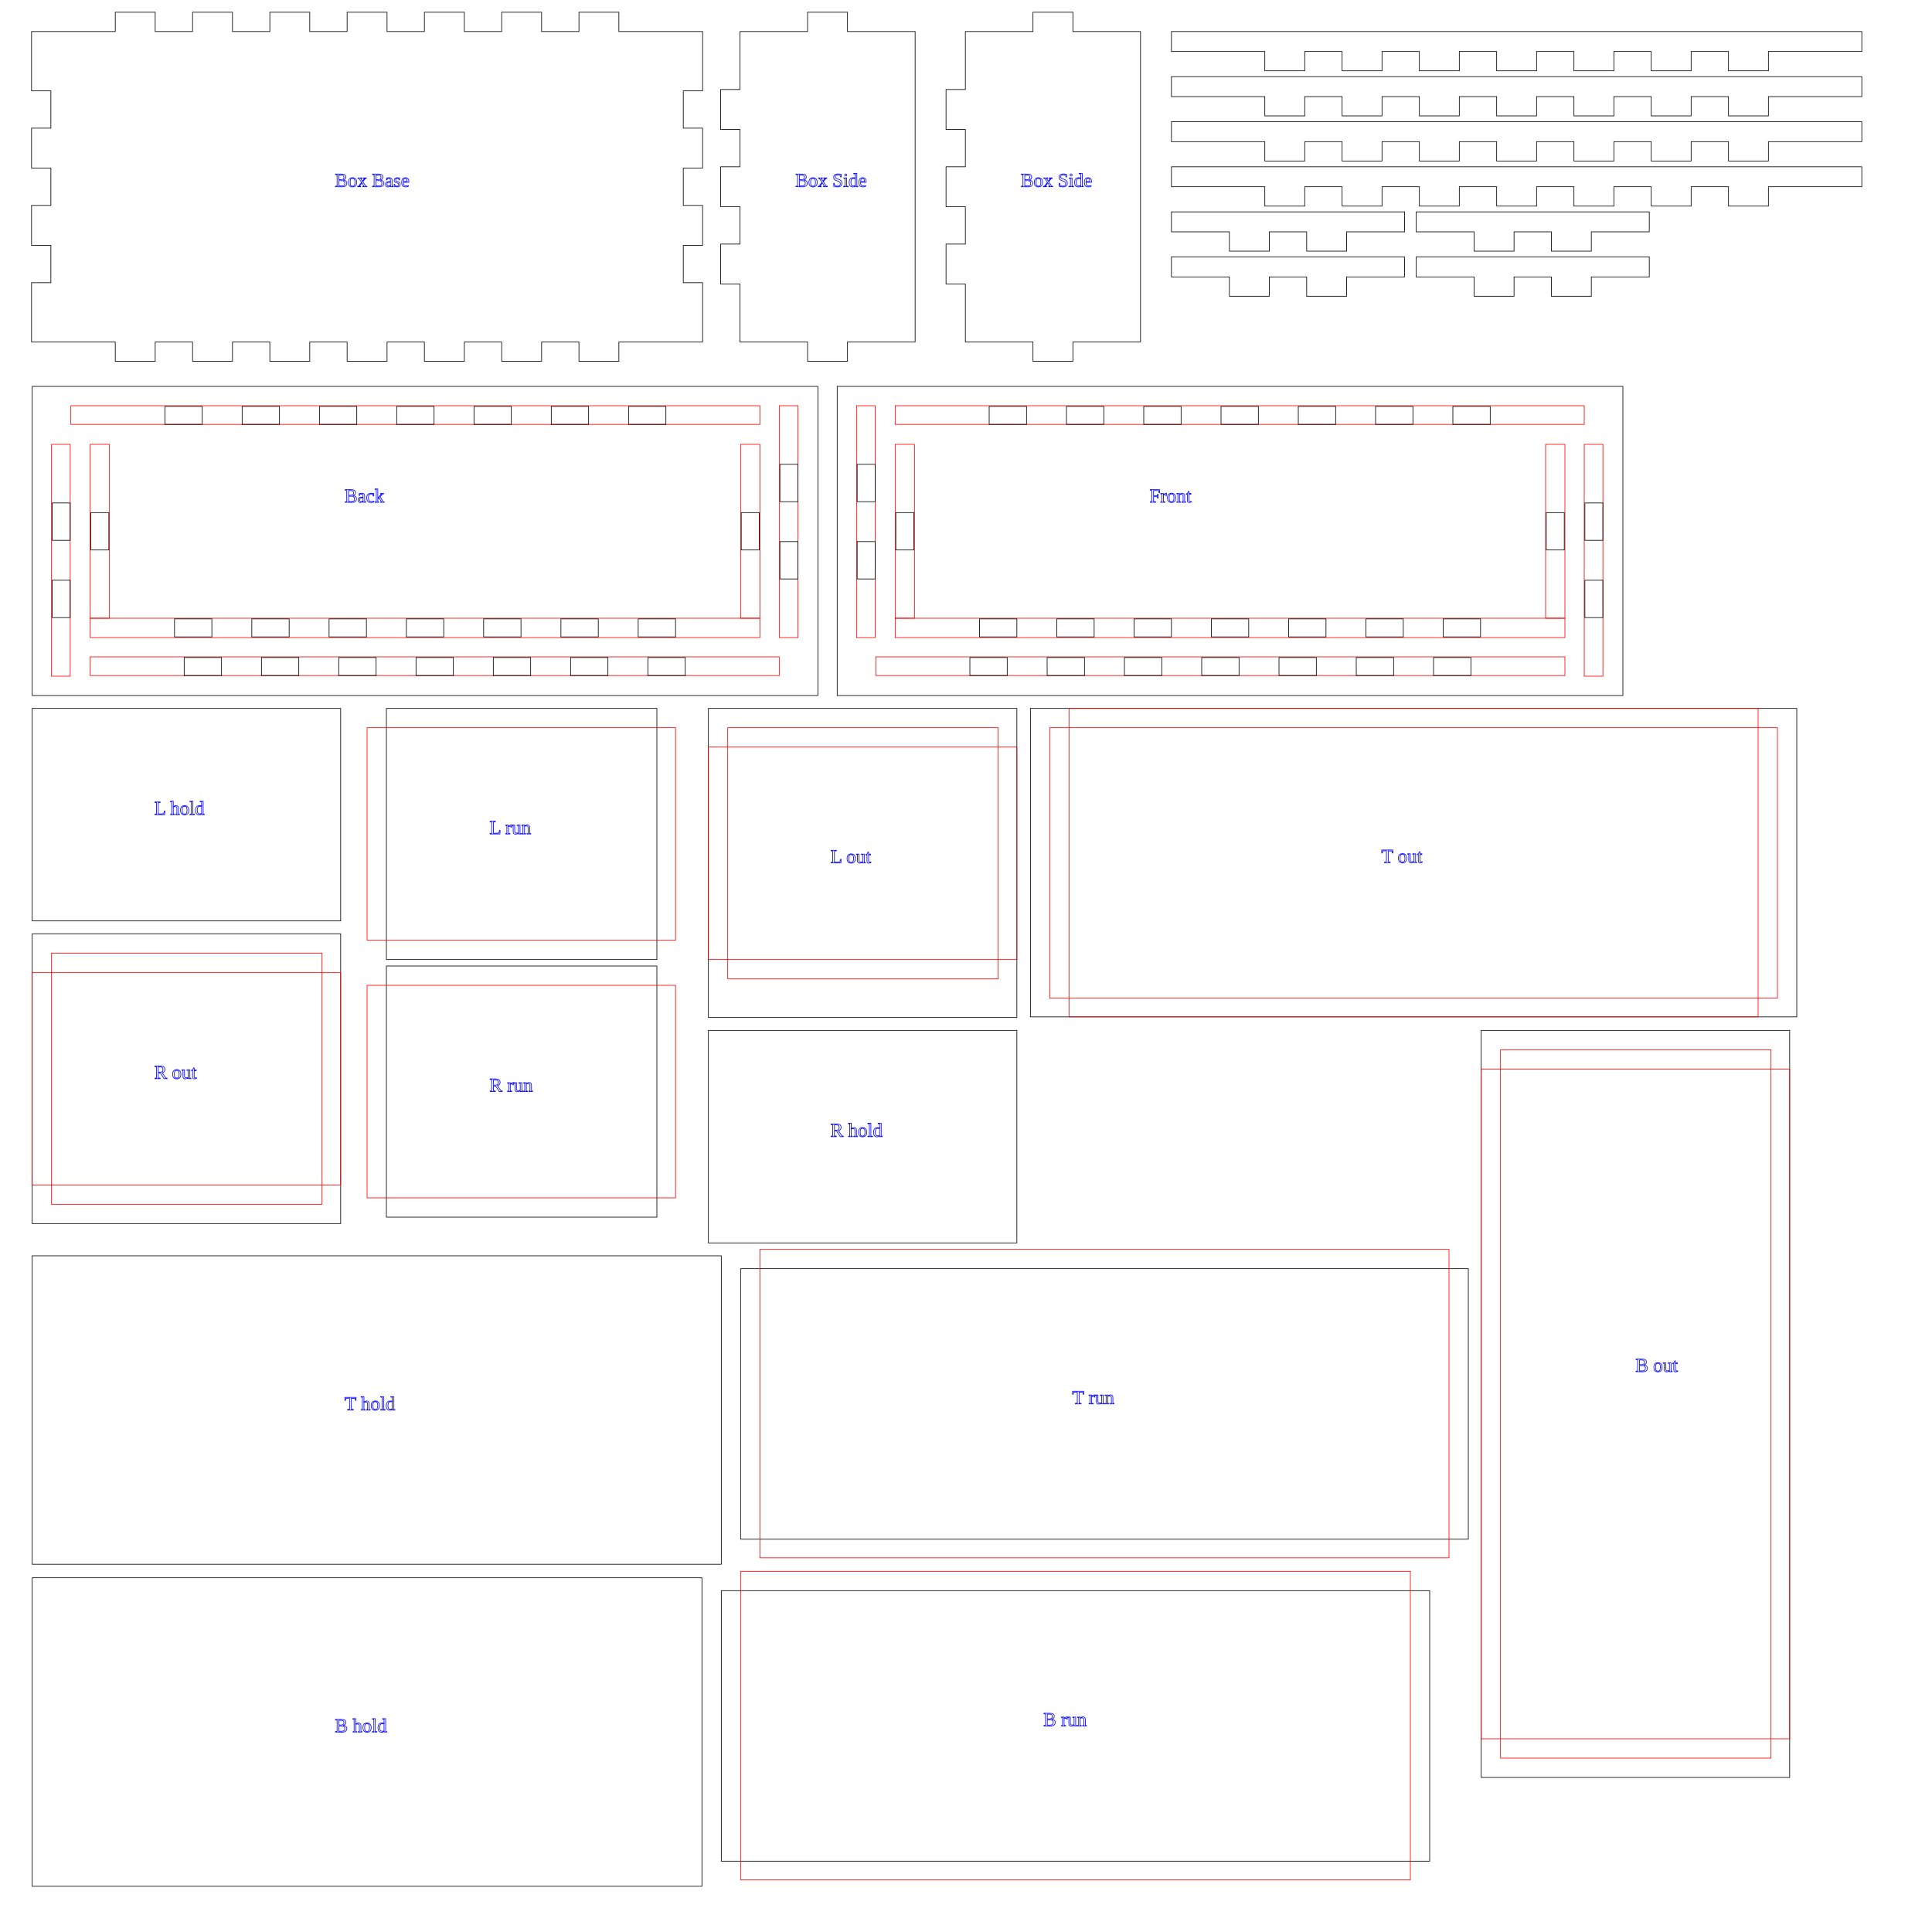
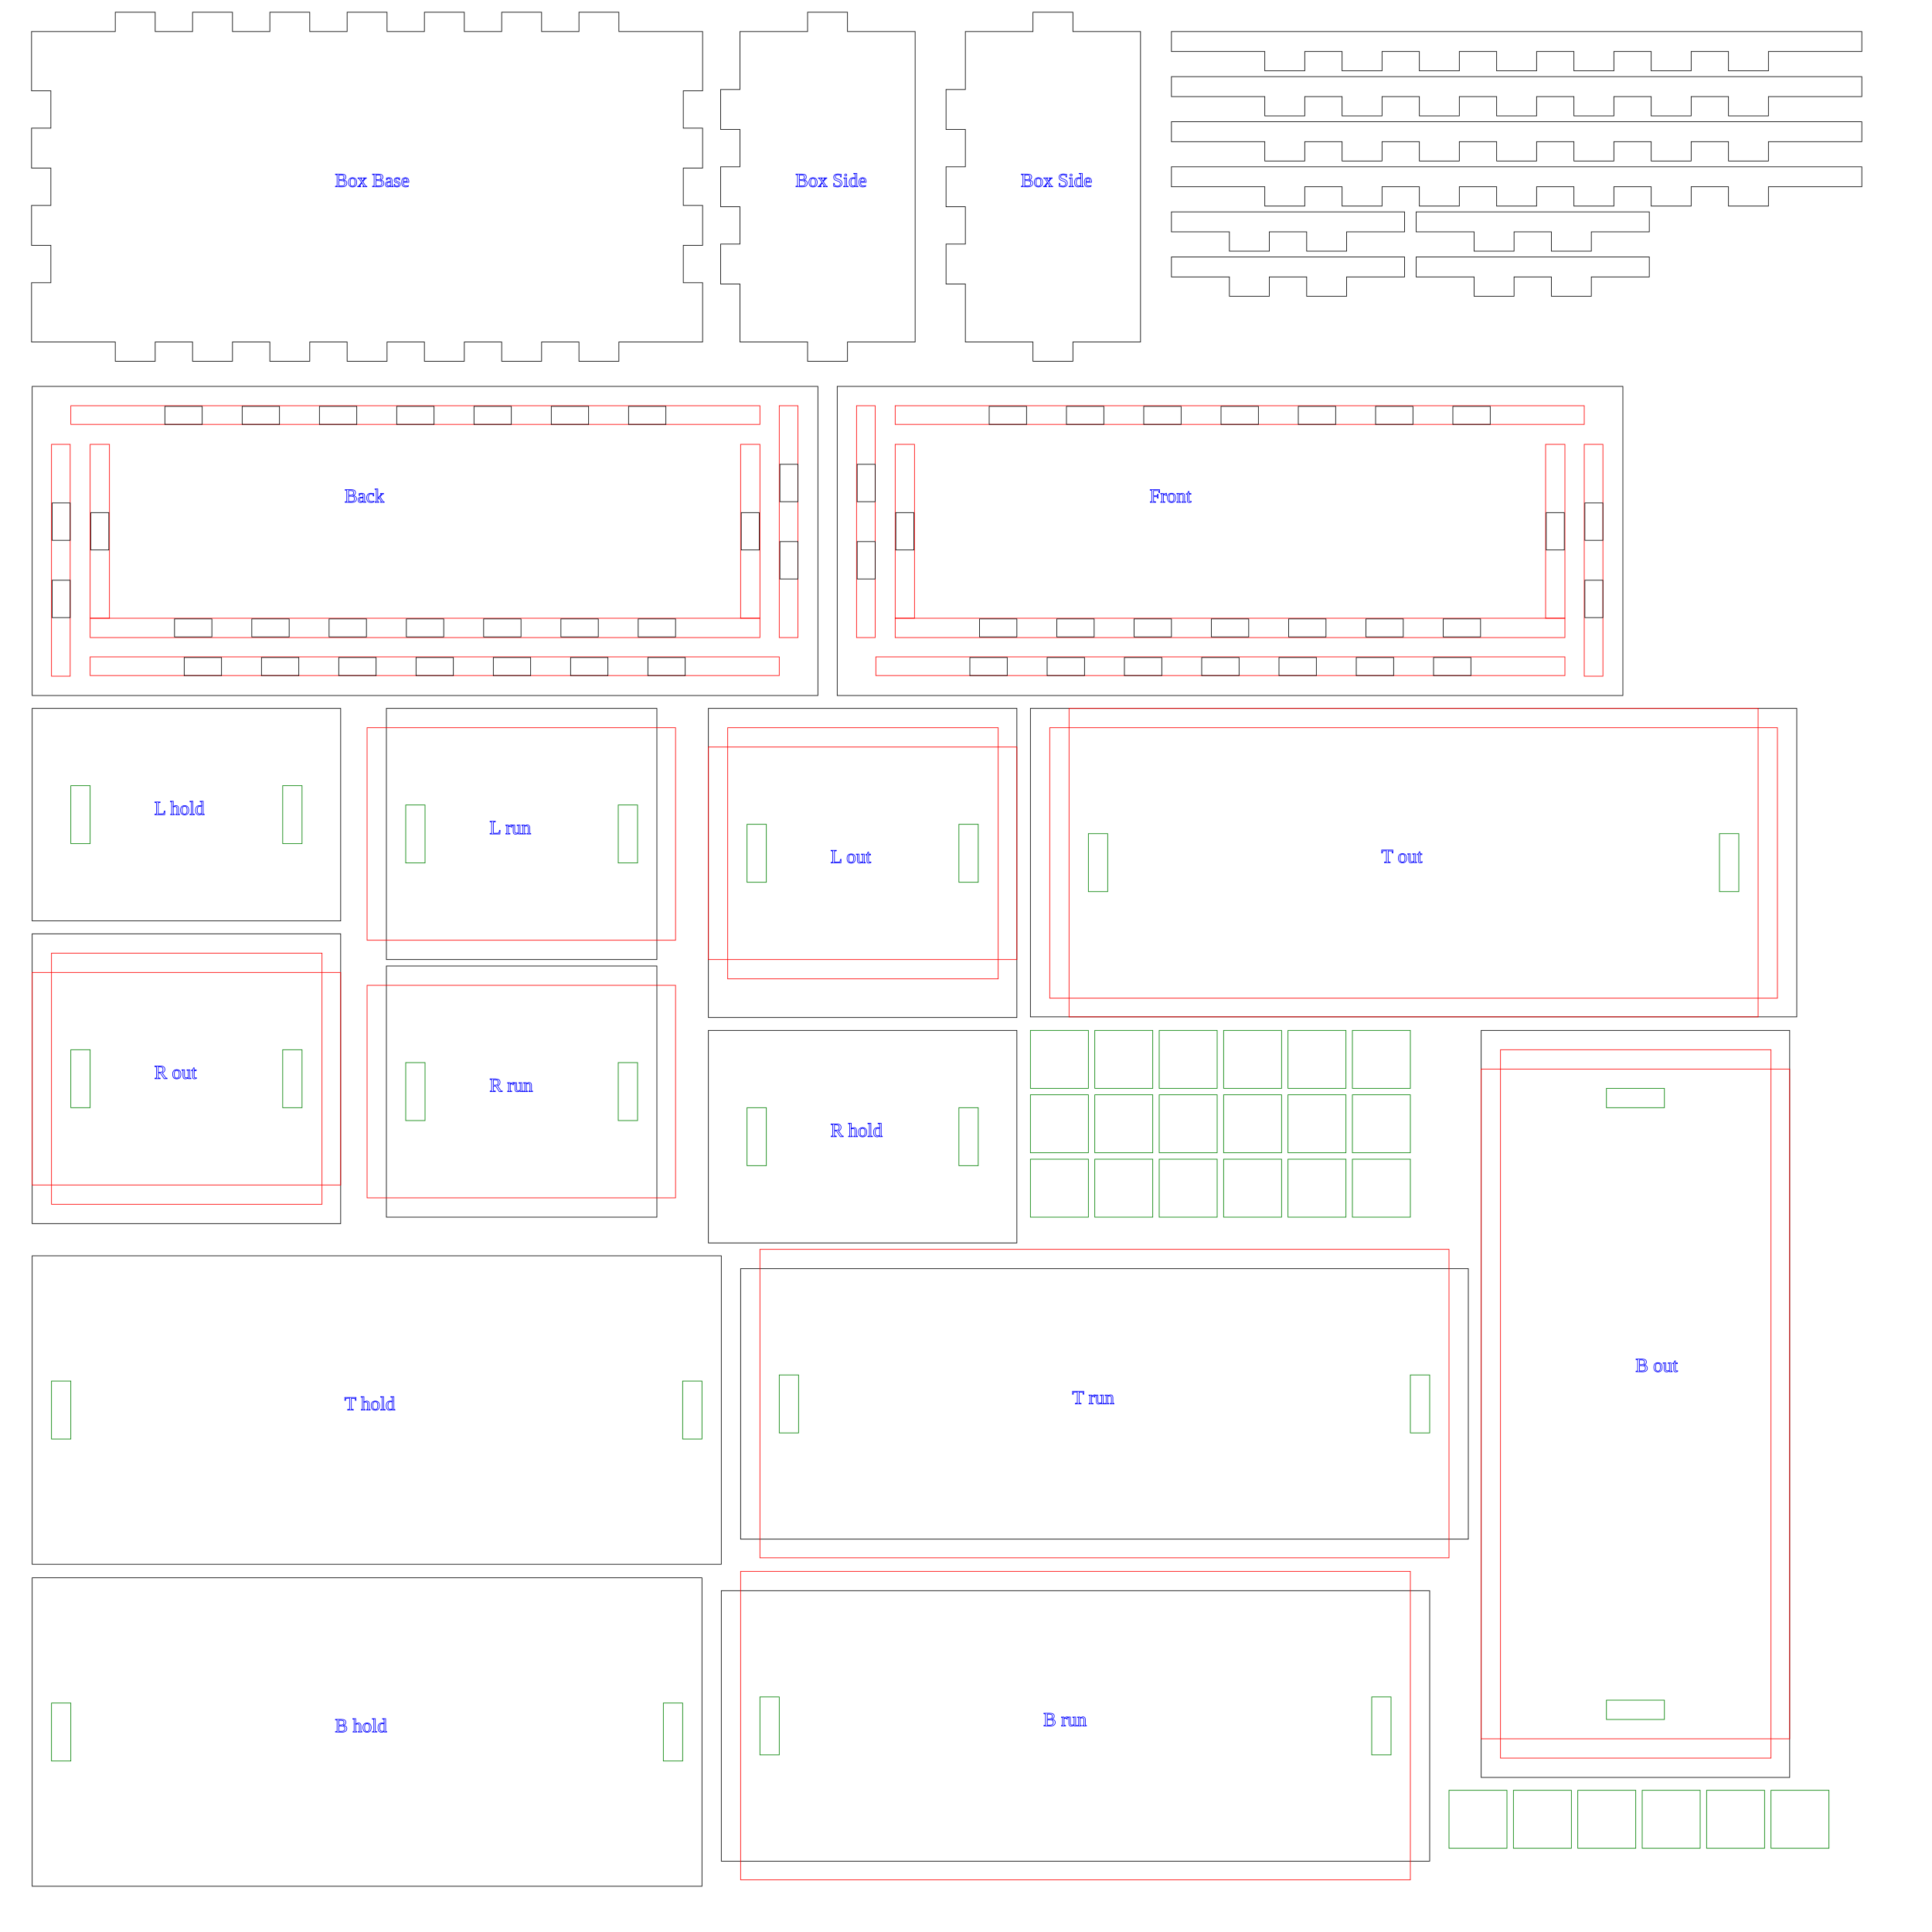
<svg xmlns="http://www.w3.org/2000/svg" width="300" height="300" viewBox="0 0 300 300">
  <defs>
</defs>
  <g id="box_base" fill="none" stroke="black" stroke-width="0.1">
    <path d="M4.9,4.9 L4.9,10.9 V14.1 H7.9 V19.9 H4.9 V26.1 H7.9 V31.9 H4.9 V38.1 H7.9 V43.9 H4.9 L4.9,53.1 L14.9,53.1 H17.9 V56.1 H24.1 V53.1 H29.9 V56.1 H36.1 V53.1 H41.9 V56.1 H48.1 V53.1 H53.9 V56.1 H60.1 V53.1 H65.9 V56.1 H72.1 V53.1 H77.9 V56.1 H84.1 V53.1 H89.9 V56.1 H96.1 V53.1 L109.1,53.1 L109.1,46.9 V43.9 H106.1 V38.1 H109.1 V31.9 H106.1 V26.1 H109.1 V19.9 H106.1 V14.1 H109.1 L109.1,4.9 L99.1,4.9 H96.1 V1.9 H89.9 V4.9 H84.1 V1.9 H77.9 V4.9 H72.1 V1.9 H65.9 V4.9 H60.1 V1.9 H53.9 V4.9 H48.1 V1.9 H41.9 V4.9 H36.1 V1.9 H29.9 V4.9 H24.1 V1.9 H17.9 V4.9 L4.9,4.9 Z" />
    <text x="52.0" y="29.0" font-size="3" stroke="blue">Box Base</text>
  </g>
  <g id="box_side" fill="none" stroke="black" stroke-width="0.1">
    <path d="M114.9,4.9 L114.9,10.9 V13.9 H111.9 V20.1 H114.9 V25.9 H111.9 V32.1 H114.9 V37.9 H111.9 V44.1 H114.9 L114.9,53.1 L122.4,53.1 H125.4 V56.1 H131.6 V53.1 L142.1,53.1 L142.1,4.9 L134.6,4.9 H131.6 V1.9 H125.4 V4.9 L114.9,4.9 Z" />
    <text x="123.5" y="29.0" font-size="3" stroke="blue">Box Side</text>
  </g>
  <g id="box_side" fill="none" stroke="black" stroke-width="0.1">
    <path d="M149.9,4.9 L149.9,10.9 V13.9 H146.9 V20.1 H149.9 V25.9 H146.9 V32.1 H149.9 V37.9 H146.9 V44.1 H149.9 L149.9,53.1 L157.4,53.1 H160.4 V56.1 H166.6 V53.1 L177.1,53.1 L177.1,4.9 L169.6,4.9 H166.6 V1.9 H160.4 V4.9 L149.9,4.9 Z" />
    <text x="158.5" y="29.0" font-size="3" stroke="blue">Box Side</text>
  </g>
  <g id="top_rail" fill="none" stroke="black" stroke-width="0.1">
    <path d="M181.9,4.9 L181.9,8.0 L193.4,8.0 H196.4 V11.0 H202.6 V8.0 H208.4 V11.0 H214.6 V8.0 H220.4 V11.0 H226.6 V8.0 H232.4 V11.0 H238.6 V8.0 H244.4 V11.0 H250.6 V8.0 H256.4 V11.0 H262.6 V8.0 H268.4 V11.0 H274.6 V8.0 L289.1,8.0 L289.1,4.9 L181.9,4.9 Z" />
  </g>
  <g id="top_rail" fill="none" stroke="black" stroke-width="0.1">
    <path d="M181.9,11.9 L181.9,15.0 L193.4,15.0 H196.4 V18.0 H202.6 V15.0 H208.4 V18.0 H214.6 V15.0 H220.4 V18.0 H226.6 V15.0 H232.4 V18.0 H238.6 V15.0 H244.4 V18.0 H250.6 V15.0 H256.4 V18.0 H262.6 V15.0 H268.4 V18.0 H274.6 V15.0 L289.1,15.0 L289.1,11.9 L181.9,11.9 Z" />
  </g>
  <g id="top_rail" fill="none" stroke="black" stroke-width="0.1">
    <path d="M181.9,18.9 L181.9,22.0 L193.4,22.0 H196.4 V25.0 H202.6 V22.0 H208.4 V25.0 H214.6 V22.0 H220.4 V25.0 H226.6 V22.0 H232.4 V25.0 H238.6 V22.0 H244.4 V25.0 H250.6 V22.0 H256.4 V25.0 H262.6 V22.0 H268.4 V25.0 H274.6 V22.0 L289.1,22.0 L289.1,18.9 L181.9,18.9 Z" />
  </g>
  <g id="top_rail" fill="none" stroke="black" stroke-width="0.1">
    <path d="M181.9,25.9 L181.9,29.0 L193.4,29.0 H196.4 V32.0 H202.6 V29.0 H208.4 V32.0 H214.6 V29.0 H220.4 V32.0 H226.6 V29.0 H232.4 V32.0 H238.6 V29.0 H244.4 V32.0 H250.6 V29.0 H256.4 V32.0 H262.6 V29.0 H268.4 V32.0 H274.6 V29.0 L289.1,29.0 L289.1,25.9 L181.9,25.9 Z" />
  </g>
  <g id="side_rail" fill="none" stroke="black" stroke-width="0.1">
    <path d="M181.9,32.9 L181.9,36.0 L187.9,36.0 H190.9 V39.0 H197.1 V36.0 H202.9 V39.0 H209.1 V36.0 L218.1,36.0 L218.1,32.9 L181.9,32.9 Z" />
  </g>
  <g id="side_rail" fill="none" stroke="black" stroke-width="0.1">
    <path d="M181.9,39.9 L181.9,43.0 L187.9,43.0 H190.9 V46.0 H197.1 V43.0 H202.9 V46.0 H209.1 V43.0 L218.1,43.0 L218.1,39.9 L181.9,39.9 Z" />
  </g>
  <g id="side_rail" fill="none" stroke="black" stroke-width="0.1">
    <path d="M219.9,32.9 L219.9,36.0 L225.9,36.0 H228.9 V39.0 H235.1 V36.0 H240.9 V39.0 H247.1 V36.0 L256.1,36.0 L256.1,32.9 L219.9,32.9 Z" />
  </g>
  <g id="side_rail" fill="none" stroke="black" stroke-width="0.1">
    <path d="M219.9,39.9 L219.9,43.0 L225.9,43.0 H228.9 V46.0 H235.1 V43.0 H240.9 V46.0 H247.1 V43.0 L256.1,43.0 L256.1,39.9 L219.9,39.9 Z" />
+   </g>
+   <g id="tennon" fill="none" stroke="green" stroke-width="0.1">
+     <rect x="160" y="160" width="9.0" height="9.0" stroke="green" />
+   </g>
+   <g id="tennon" fill="none" stroke="green" stroke-width="0.1">
+     <rect x="170" y="160" width="9.0" height="9.0" stroke="green" />
+   </g>
+   <g id="tennon" fill="none" stroke="green" stroke-width="0.1">
+     <rect x="180" y="160" width="9.0" height="9.0" stroke="green" />
+   </g>
+   <g id="tennon" fill="none" stroke="green" stroke-width="0.1">
+     <rect x="190" y="160" width="9.0" height="9.0" stroke="green" />
+   </g>
+   <g id="tennon" fill="none" stroke="green" stroke-width="0.1">
+     <rect x="200" y="160" width="9.0" height="9.0" stroke="green" />
+   </g>
+   <g id="tennon" fill="none" stroke="green" stroke-width="0.1">
+     <rect x="210" y="160" width="9.0" height="9.0" stroke="green" />
+   </g>
+   <g id="tennon" fill="none" stroke="green" stroke-width="0.1">
+     <rect x="160" y="170" width="9.0" height="9.0" stroke="green" />
+   </g>
+   <g id="tennon" fill="none" stroke="green" stroke-width="0.1">
+     <rect x="170" y="170" width="9.0" height="9.0" stroke="green" />
+   </g>
+   <g id="tennon" fill="none" stroke="green" stroke-width="0.1">
+     <rect x="180" y="170" width="9.0" height="9.0" stroke="green" />
+   </g>
+   <g id="tennon" fill="none" stroke="green" stroke-width="0.1">
+     <rect x="190" y="170" width="9.0" height="9.0" stroke="green" />
+   </g>
+   <g id="tennon" fill="none" stroke="green" stroke-width="0.1">
+     <rect x="200" y="170" width="9.0" height="9.0" stroke="green" />
+   </g>
+   <g id="tennon" fill="none" stroke="green" stroke-width="0.1">
+     <rect x="210" y="170" width="9.0" height="9.0" stroke="green" />
+   </g>
+   <g id="tennon" fill="none" stroke="green" stroke-width="0.1">
+     <rect x="160" y="180" width="9.0" height="9.0" stroke="green" />
+   </g>
+   <g id="tennon" fill="none" stroke="green" stroke-width="0.1">
+     <rect x="170" y="180" width="9.0" height="9.0" stroke="green" />
+   </g>
+   <g id="tennon" fill="none" stroke="green" stroke-width="0.1">
+     <rect x="180" y="180" width="9.0" height="9.0" stroke="green" />
+   </g>
+   <g id="tennon" fill="none" stroke="green" stroke-width="0.1">
+     <rect x="190" y="180" width="9.0" height="9.0" stroke="green" />
+   </g>
+   <g id="tennon" fill="none" stroke="green" stroke-width="0.1">
+     <rect x="200" y="180" width="9.0" height="9.0" stroke="green" />
+   </g>
+   <g id="tennon" fill="none" stroke="green" stroke-width="0.1">
+     <rect x="210" y="180" width="9.0" height="9.0" stroke="green" />
+   </g>
+   <g id="tennon" fill="none" stroke="green" stroke-width="0.1">
+     <rect x="225" y="278" width="9.0" height="9.0" stroke="green" />
+   </g>
+   <g id="tennon" fill="none" stroke="green" stroke-width="0.1">
+     <rect x="235" y="278" width="9.0" height="9.0" stroke="green" />
+   </g>
+   <g id="tennon" fill="none" stroke="green" stroke-width="0.1">
+     <rect x="245" y="278" width="9.0" height="9.0" stroke="green" />
+   </g>
+   <g id="tennon" fill="none" stroke="green" stroke-width="0.1">
+     <rect x="255" y="278" width="9.0" height="9.0" stroke="green" />
+   </g>
+   <g id="tennon" fill="none" stroke="green" stroke-width="0.1">
+     <rect x="265" y="278" width="9.0" height="9.0" stroke="green" />
+   </g>
+   <g id="tennon" fill="none" stroke="green" stroke-width="0.1">
+     <rect x="275" y="278" width="9.0" height="9.0" stroke="green" />
  </g>
  <g id="back" fill="none" stroke="black" stroke-width="0.1">
    <rect x="5" y="60" width="122.0" height="48.0" stroke="black" />
    <rect x="8.0" y="69.0" width="2.9" height="36.0" stroke="red" />
    <rect x="121.0" y="63.0" width="2.9" height="36.0" stroke="red" />
    <rect x="11.0" y="63.0" width="107.0" height="2.9" stroke="red" />
    <rect x="14.0" y="102.0" width="107.0" height="2.9" stroke="red" />
    <rect x="14.0" y="69.0" width="3.0" height="27.0" stroke="red" />
    <rect x="115.0" y="69.0" width="3.0" height="27.0" stroke="red" />
    <rect x="14.0" y="96.0" width="104.0" height="3.0" stroke="red" />
    <rect x="14.1" y="79.6" width="2.8" height="5.8" stroke="black" />
    <rect x="115.1" y="79.6" width="2.8" height="5.8" stroke="black" />
    <rect x="27.1" y="96.1" width="5.8" height="2.8" stroke="black" />
    <rect x="39.1" y="96.1" width="5.8" height="2.8" stroke="black" />
    <rect x="51.1" y="96.1" width="5.8" height="2.8" stroke="black" />
    <rect x="63.1" y="96.1" width="5.8" height="2.8" stroke="black" />
    <rect x="75.1" y="96.1" width="5.8" height="2.8" stroke="black" />
    <rect x="87.1" y="96.1" width="5.8" height="2.8" stroke="black" />
    <rect x="99.1" y="96.1" width="5.8" height="2.8" stroke="black" />
    <rect x="25.6" y="63.1" width="5.8" height="2.8" stroke="black" />
    <rect x="28.6" y="102.1" width="5.8" height="2.8" stroke="black" />
    <rect x="37.6" y="63.1" width="5.8" height="2.8" stroke="black" />
    <rect x="40.6" y="102.1" width="5.8" height="2.8" stroke="black" />
    <rect x="49.6" y="63.1" width="5.8" height="2.8" stroke="black" />
    <rect x="52.6" y="102.1" width="5.8" height="2.8" stroke="black" />
    <rect x="61.6" y="63.1" width="5.8" height="2.8" stroke="black" />
    <rect x="64.6" y="102.1" width="5.8" height="2.8" stroke="black" />
    <rect x="73.6" y="63.1" width="5.8" height="2.8" stroke="black" />
    <rect x="76.6" y="102.1" width="5.8" height="2.8" stroke="black" />
    <rect x="85.6" y="63.1" width="5.8" height="2.8" stroke="black" />
    <rect x="88.6" y="102.1" width="5.8" height="2.8" stroke="black" />
    <rect x="97.6" y="63.1" width="5.8" height="2.8" stroke="black" />
    <rect x="100.6" y="102.1" width="5.8" height="2.8" stroke="black" />
    <rect x="8.1" y="78.1" width="2.8" height="5.8" stroke="black" />
    <rect x="121.1" y="72.1" width="2.8" height="5.8" stroke="black" />
    <rect x="8.1" y="90.1" width="2.8" height="5.8" stroke="black" />
    <rect x="121.1" y="84.1" width="2.8" height="5.8" stroke="black" />
    <text x="53.5" y="78.0" font-size="3" stroke="blue">Back</text>
  </g>
  <g id="front" fill="none" stroke="black" stroke-width="0.1">
    <rect x="130" y="60" width="122.0" height="48.0" stroke="black" />
    <rect x="133.0" y="63.0" width="2.9" height="36.0" stroke="red" />
    <rect x="246.0" y="69.0" width="2.9" height="36.0" stroke="red" />
    <rect x="139.0" y="63.0" width="107.0" height="2.9" stroke="red" />
    <rect x="136.0" y="102.0" width="107.0" height="2.9" stroke="red" />
    <rect x="139.0" y="69.0" width="3.0" height="27.0" stroke="red" />
    <rect x="240.0" y="69.0" width="3.0" height="27.0" stroke="red" />
    <rect x="139.0" y="96.0" width="104.0" height="3.0" stroke="red" />
    <rect x="139.1" y="79.6" width="2.8" height="5.8" stroke="black" />
    <rect x="240.1" y="79.6" width="2.8" height="5.8" stroke="black" />
    <rect x="152.1" y="96.1" width="5.8" height="2.8" stroke="black" />
    <rect x="164.1" y="96.1" width="5.8" height="2.8" stroke="black" />
    <rect x="176.1" y="96.1" width="5.8" height="2.8" stroke="black" />
    <rect x="188.1" y="96.1" width="5.8" height="2.8" stroke="black" />
    <rect x="200.1" y="96.1" width="5.8" height="2.8" stroke="black" />
    <rect x="212.1" y="96.1" width="5.8" height="2.8" stroke="black" />
    <rect x="224.1" y="96.1" width="5.8" height="2.8" stroke="black" />
    <rect x="153.6" y="63.1" width="5.8" height="2.8" stroke="black" />
    <rect x="150.6" y="102.1" width="5.8" height="2.8" stroke="black" />
    <rect x="165.6" y="63.1" width="5.8" height="2.8" stroke="black" />
    <rect x="162.6" y="102.1" width="5.8" height="2.8" stroke="black" />
    <rect x="177.6" y="63.1" width="5.8" height="2.8" stroke="black" />
    <rect x="174.6" y="102.1" width="5.8" height="2.8" stroke="black" />
    <rect x="189.6" y="63.1" width="5.8" height="2.8" stroke="black" />
    <rect x="186.6" y="102.1" width="5.8" height="2.8" stroke="black" />
    <rect x="201.6" y="63.1" width="5.8" height="2.8" stroke="black" />
    <rect x="198.6" y="102.1" width="5.8" height="2.8" stroke="black" />
    <rect x="213.6" y="63.1" width="5.8" height="2.8" stroke="black" />
    <rect x="210.6" y="102.1" width="5.8" height="2.8" stroke="black" />
    <rect x="225.6" y="63.1" width="5.8" height="2.8" stroke="black" />
    <rect x="222.6" y="102.1" width="5.8" height="2.8" stroke="black" />
    <rect x="133.1" y="72.1" width="2.8" height="5.8" stroke="black" />
    <rect x="246.1" y="78.1" width="2.8" height="5.8" stroke="black" />
    <rect x="133.1" y="84.1" width="2.8" height="5.8" stroke="black" />
    <rect x="246.1" y="90.1" width="2.8" height="5.8" stroke="black" />
    <text x="178.5" y="78.0" font-size="3" stroke="blue">Front</text>
  </g>
  <g id="left_hold" fill="none" stroke="black" stroke-width="0.1">
    <rect x="5" y="110" width="47.9" height="33.0" stroke="black" />
+     <rect x="11.0" y="122.0" width="3.0" height="9.0" stroke="green" />
+     <rect x="43.9" y="122.0" width="3.0" height="9.0" stroke="green" />
    <text x="23.95" y="126.5" font-size="3" stroke="blue">L hold</text>
  </g>
  <g id="left_run" fill="none" stroke="black" stroke-width="0.1">
    <rect x="60" y="110" width="42.0" height="39.0" stroke="black" />
    <rect x="57.0" y="113.0" width="47.9" height="33.0" stroke="red" />
+     <rect x="63.0" y="125.0" width="3.0" height="9.0" stroke="green" />
+     <rect x="96.0" y="125.0" width="3.0" height="9.0" stroke="green" />
    <text x="76.0" y="129.5" font-size="3" stroke="blue">L run</text>
  </g>
  <g id="left_out" fill="none" stroke="black" stroke-width="0.1">
    <rect x="110" y="110" width="47.9" height="48.0" stroke="black" />
    <rect x="113.0" y="113.0" width="42.0" height="39.0" stroke="red" />
    <rect x="110" y="116.0" width="47.9" height="33.0" stroke="red" />
+     <rect x="116.0" y="128.0" width="3.0" height="9.0" stroke="green" />
+     <rect x="148.9" y="128.0" width="3.0" height="9.0" stroke="green" />
    <text x="128.95" y="134.0" font-size="3" stroke="blue">L out</text>
  </g>
  <g id="right_hold" fill="none" stroke="black" stroke-width="0.1">
    <rect x="110" y="160" width="47.9" height="33.0" stroke="black" />
+     <rect x="116.0" y="172.0" width="3.0" height="9.0" stroke="green" />
+     <rect x="148.9" y="172.0" width="3.0" height="9.0" stroke="green" />
    <text x="128.95" y="176.5" font-size="3" stroke="blue">R hold</text>
  </g>
  <g id="right_run" fill="none" stroke="black" stroke-width="0.1">
    <rect x="60" y="150" width="42.0" height="39.0" stroke="black" />
    <rect x="57.0" y="153.0" width="47.9" height="33.0" stroke="red" />
+     <rect x="63.0" y="165.0" width="3.0" height="9.0" stroke="green" />
+     <rect x="96.0" y="165.0" width="3.0" height="9.0" stroke="green" />
    <text x="76.0" y="169.5" font-size="3" stroke="blue">R run</text>
  </g>
  <g id="right_out" fill="none" stroke="black" stroke-width="0.1">
    <rect x="5" y="145" width="47.9" height="45.0" stroke="black" />
    <rect x="8.0" y="148.0" width="42.0" height="39.0" stroke="red" />
    <rect x="5" y="151.0" width="47.9" height="33.0" stroke="red" />
+     <rect x="11.0" y="163.0" width="3.0" height="9.0" stroke="green" />
+     <rect x="43.9" y="163.0" width="3.0" height="9.0" stroke="green" />
    <text x="23.95" y="167.5" font-size="3" stroke="blue">R out</text>
  </g>
  <g id="top_hold" fill="none" stroke="black" stroke-width="0.1">
    <rect x="5" y="195" width="107.0" height="47.9" stroke="black" />
+     <rect x="8.0" y="214.45" width="3.0" height="9.0" stroke="green" />
+     <rect x="106.0" y="214.45" width="3.0" height="9.0" stroke="green" />
    <text x="53.5" y="218.95" font-size="3" stroke="blue">T hold</text>
  </g>
  <g id="top_run" fill="none" stroke="black" stroke-width="0.1">
    <rect x="115" y="197" width="113.0" height="42.0" stroke="black" />
    <rect x="118.0" y="194.0" width="107.0" height="47.9" stroke="red" />
+     <rect x="121.0" y="213.5" width="3.0" height="9.0" stroke="green" />
+     <rect x="219.0" y="213.5" width="3.0" height="9.0" stroke="green" />
    <text x="166.5" y="218.0" font-size="3" stroke="blue">T run</text>
  </g>
  <g id="top_out" fill="none" stroke="black" stroke-width="0.1">
    <rect x="160" y="110" width="119.0" height="47.9" stroke="black" />
    <rect x="163.0" y="113.0" width="113.0" height="42.0" stroke="red" />
    <rect x="166.0" y="110" width="107.0" height="47.9" stroke="red" />
+     <rect x="169.0" y="129.45" width="3.0" height="9.0" stroke="green" />
+     <rect x="267.0" y="129.45" width="3.0" height="9.0" stroke="green" />
    <text x="214.5" y="133.95" font-size="3" stroke="blue">T out</text>
  </g>
  <g id="bottom_hold" fill="none" stroke="black" stroke-width="0.1">
    <rect x="5" y="245" width="104.0" height="47.9" stroke="black" />
+     <rect x="8.0" y="264.45" width="3.0" height="9.0" stroke="green" />
+     <rect x="103.0" y="264.45" width="3.0" height="9.0" stroke="green" />
    <text x="52.0" y="268.95" font-size="3" stroke="blue">B hold</text>
  </g>
  <g id="bottom_run" fill="none" stroke="black" stroke-width="0.1">
    <rect x="112" y="247" width="110.0" height="42.0" stroke="black" />
    <rect x="115.0" y="244.0" width="104.0" height="47.9" stroke="red" />
+     <rect x="118.0" y="263.5" width="3.0" height="9.0" stroke="green" />
+     <rect x="213.0" y="263.5" width="3.0" height="9.0" stroke="green" />
    <text x="162.0" y="268.0" font-size="3" stroke="blue">B run</text>
  </g>
  <g id="bottom_out" fill="none" stroke="black" stroke-width="0.1">
    <rect x="230" y="160" width="47.9" height="116.0" stroke="black" />
    <rect x="233.0" y="163.0" width="42.0" height="110.0" stroke="red" />
    <rect x="230" y="166.0" width="47.9" height="104.0" stroke="red" />
+     <rect x="249.45" y="169.0" width="9.0" height="3.0" stroke="green" />
+     <rect x="249.45" y="264.0" width="9.0" height="3.0" stroke="green" />
    <text x="253.95" y="213.0" font-size="3" stroke="blue">B out</text>
  </g>
</svg>
